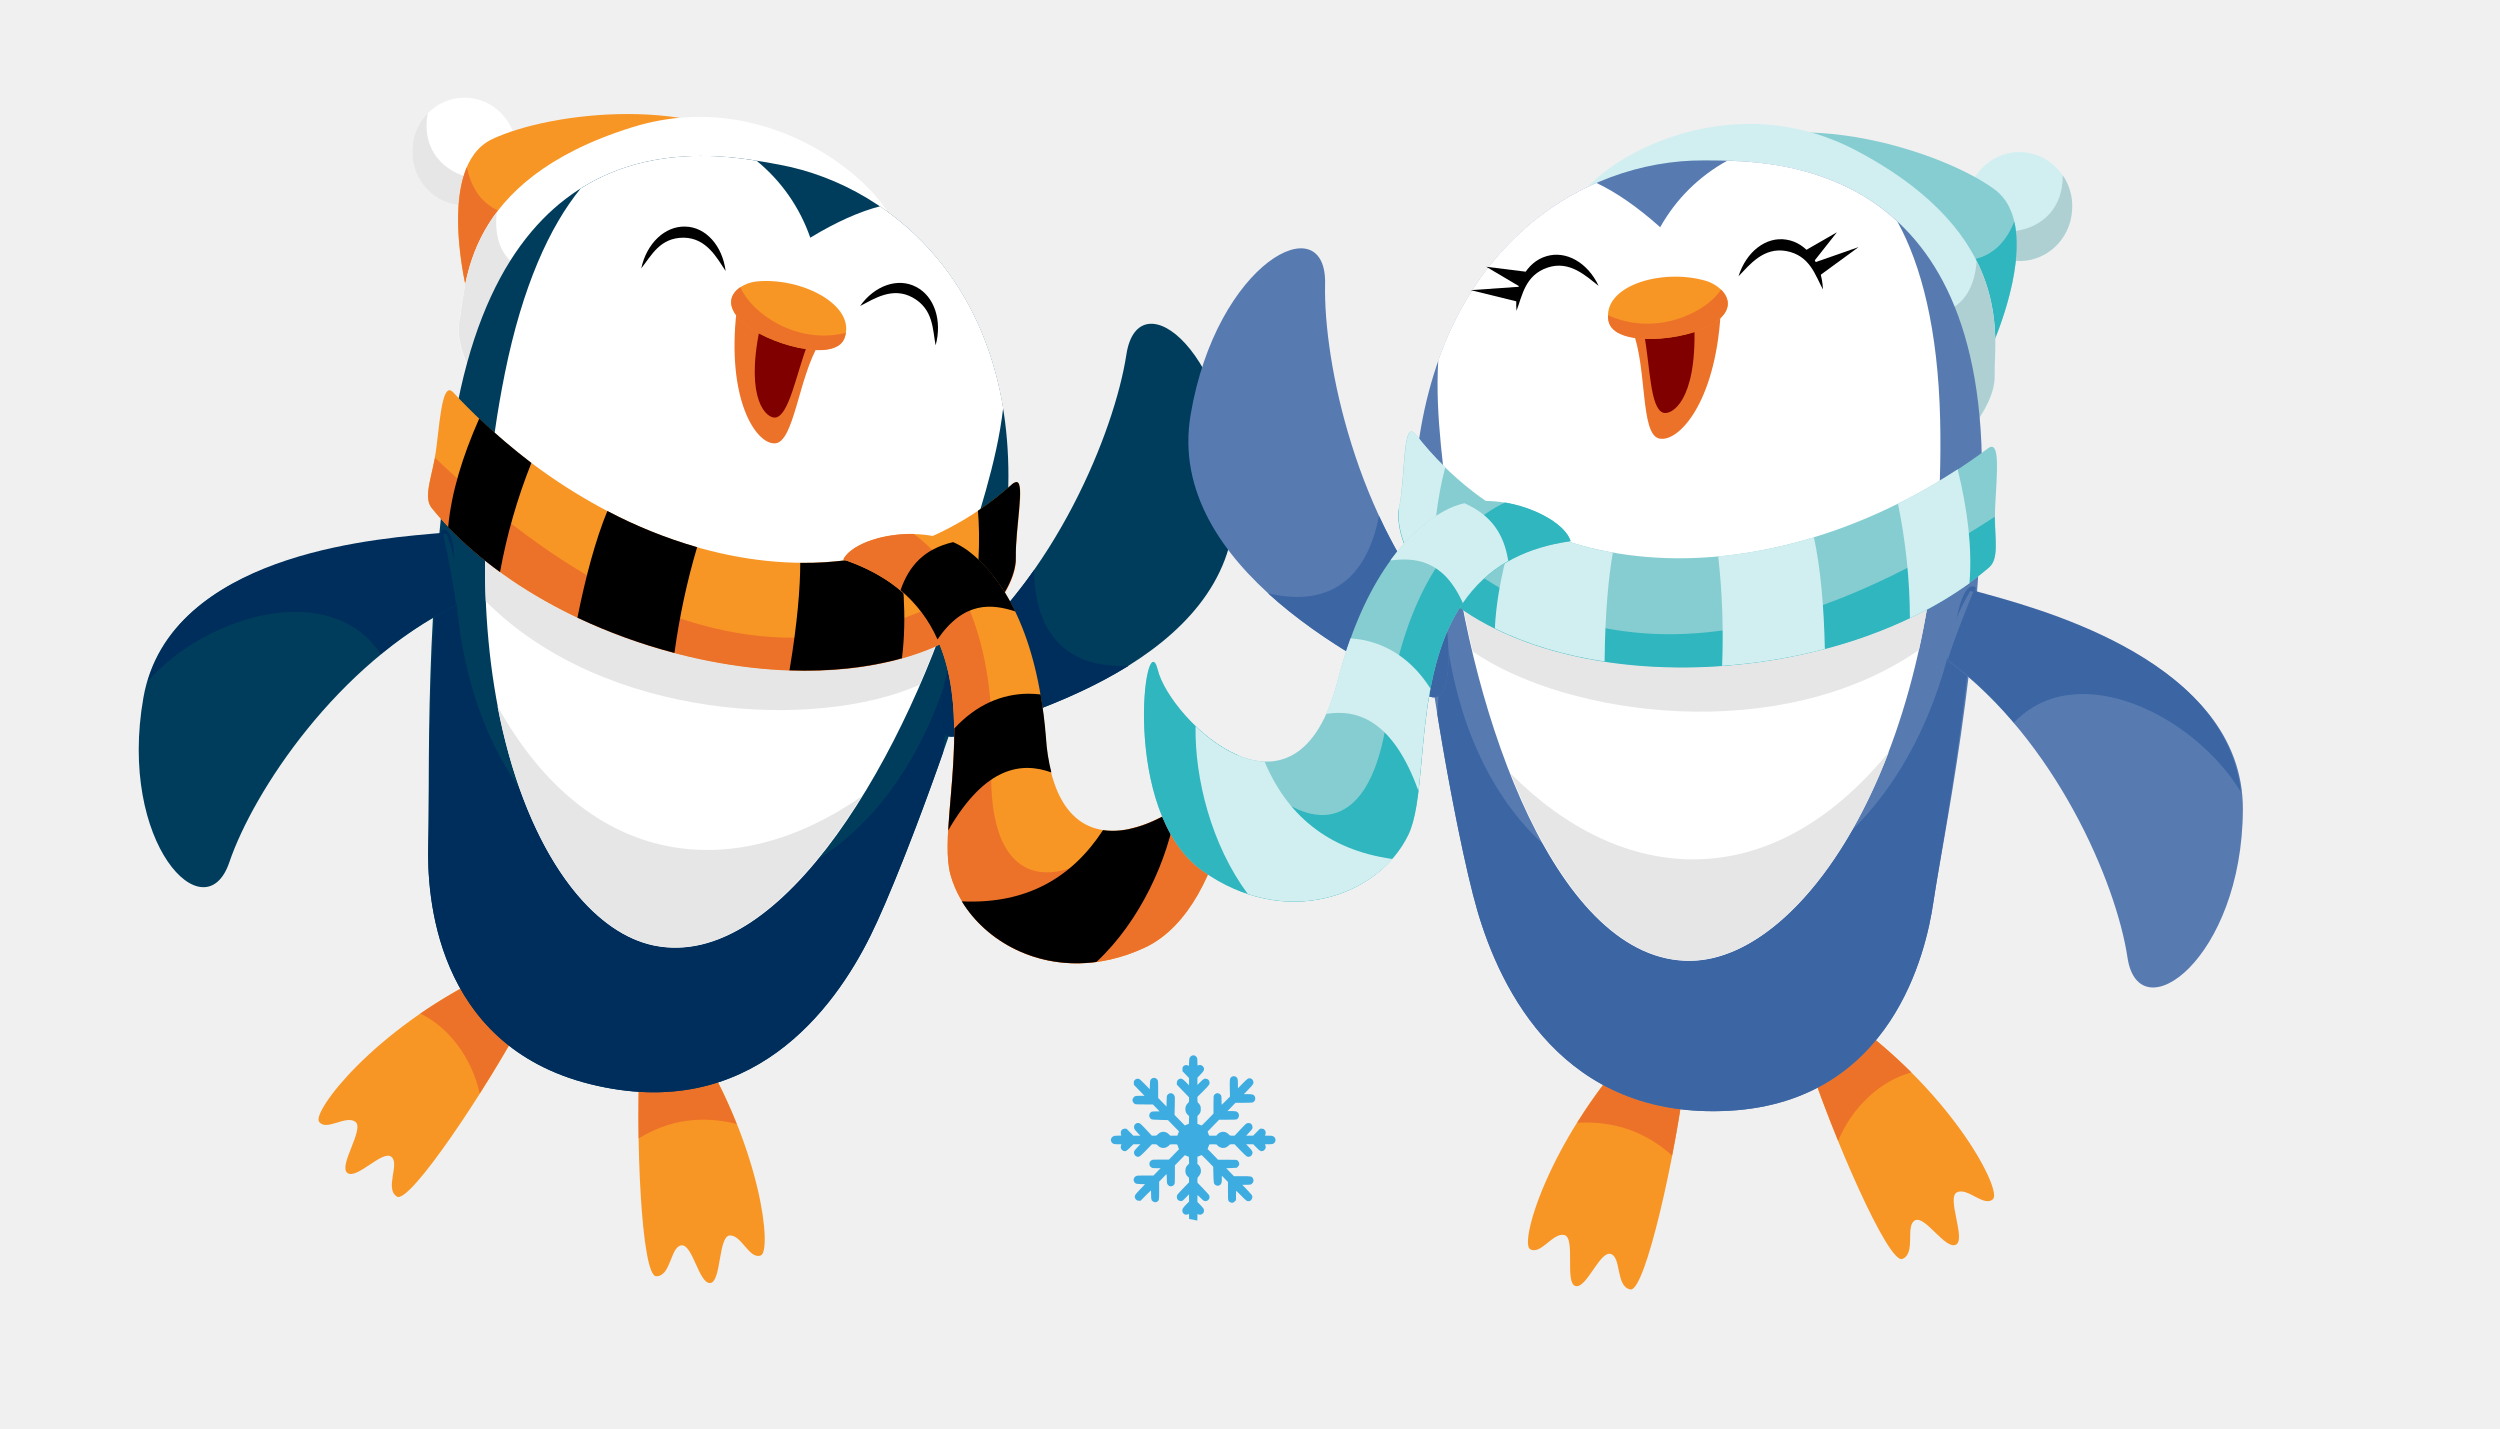
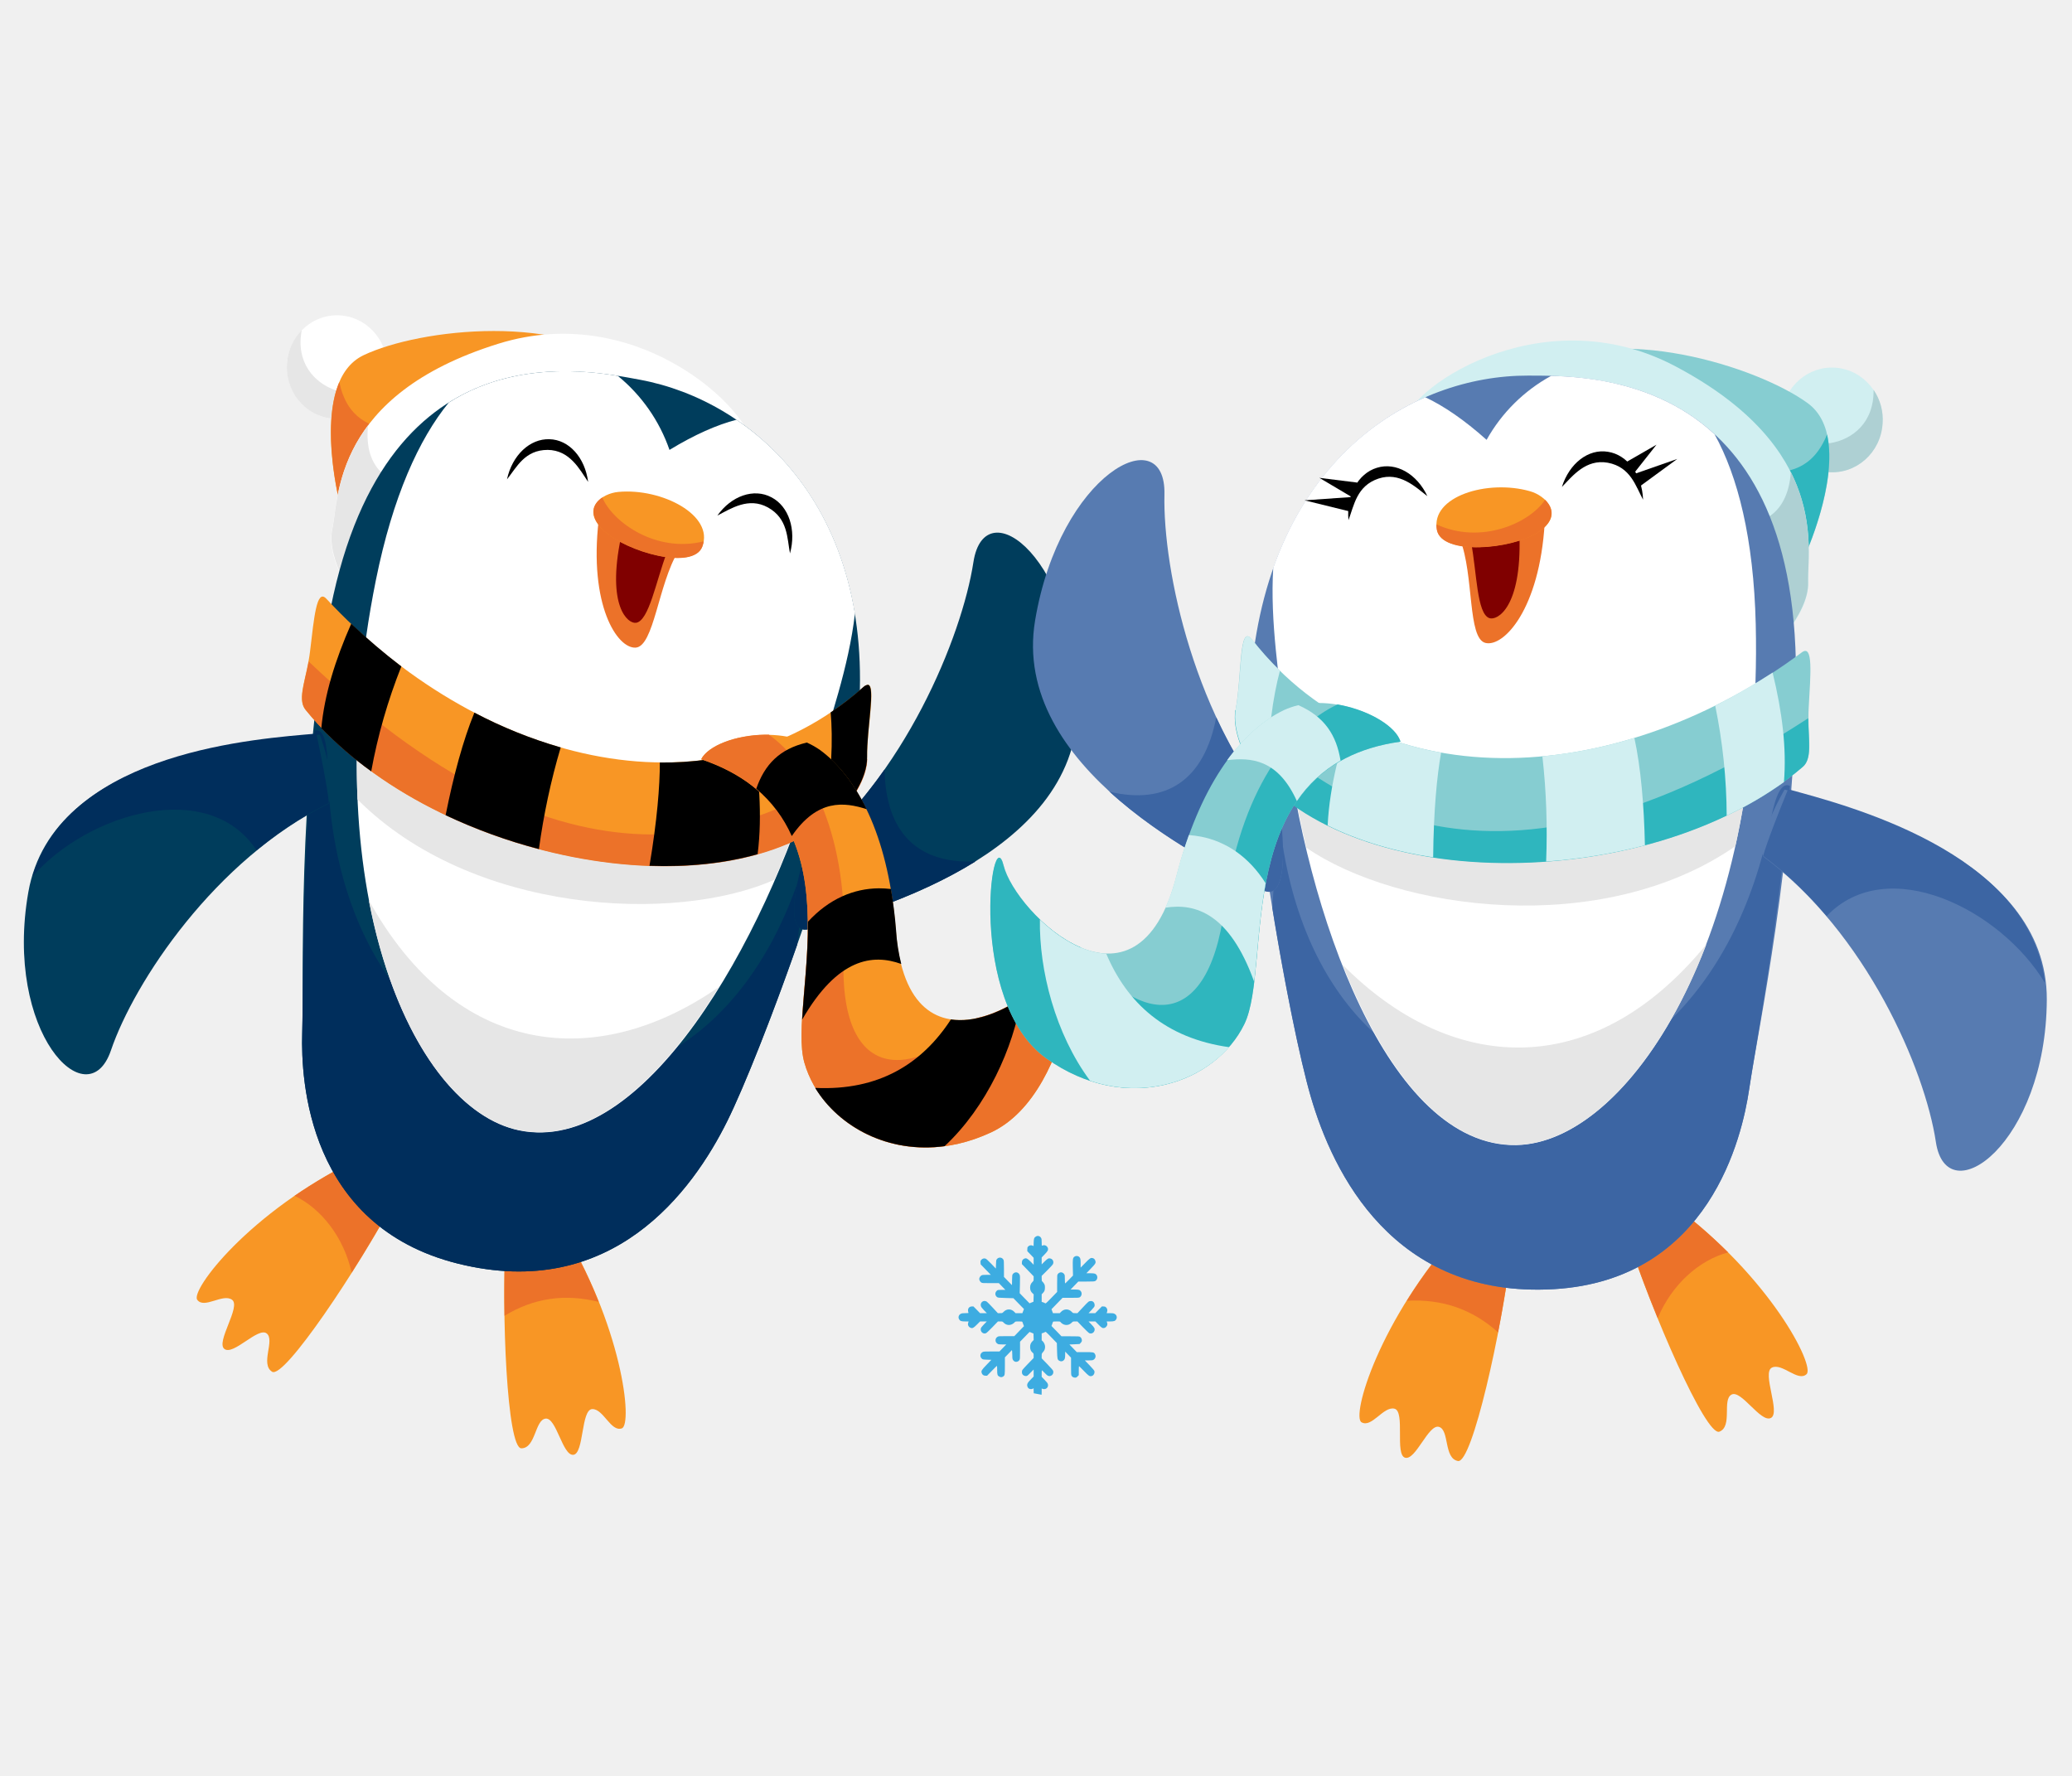
- <svg xmlns="http://www.w3.org/2000/svg" width="203" height="116" viewBox="0 0 203 116" fill="none">
+ <svg xmlns="http://www.w3.org/2000/svg" width="175" height="150" viewBox="9.25 -18.7 175 150" fill="none">
  <g clip-path="url(#clip0_129_1779)">
    <path d="M51.956 85.715C51.595 92.164 52.07 103.632 53.285 103.632C54.5 103.632 54.424 101.221 55.335 101.123C56.246 101.025 56.759 104.259 57.67 104.181C58.581 104.103 58.316 100.358 59.265 100.319C60.214 100.28 60.841 102.28 61.771 101.946C62.701 101.613 61.847 93.262 56.455 84.578C51.063 75.894 51.956 85.715 51.956 85.715Z" fill="#F89625" />
    <path d="M42.558 82.697C39.54 88.362 33.256 97.811 32.231 97.164C31.206 96.517 32.496 94.498 31.775 93.929C31.054 93.361 28.965 95.811 28.206 95.243C27.447 94.674 29.63 91.655 28.851 91.087C28.073 90.518 26.497 91.891 25.909 91.087C25.32 90.283 30.294 83.677 39.331 79.266C48.368 74.856 42.558 82.677 42.558 82.697Z" fill="#F89625" />
    <path d="M37.718 16.674C35.379 16.674 33.484 14.716 33.484 12.302C33.484 9.888 35.379 7.931 37.718 7.931C40.056 7.931 41.951 9.888 41.951 12.302C41.951 14.716 40.056 16.674 37.718 16.674Z" fill="white" />
    <path d="M34.737 9.186C33.693 14.557 40.85 16.105 41.932 12.773C41.685 15.184 39.597 16.929 37.262 16.654C34.927 16.4 33.237 14.243 33.503 11.832C33.598 10.832 34.035 9.891 34.737 9.186Z" fill="#E6E6E6" />
    <path d="M62.891 12.773C56.949 7.597 44.647 9.068 39.957 11.302C35.268 13.537 37.964 23.907 37.964 23.907L46.108 29.768L62.891 12.773Z" fill="#F89625" />
    <path d="M37.907 13.576C38.553 16.615 40.489 17.438 42.748 17.674L38.097 23.966L37.983 23.888C37.964 23.907 36.294 17.399 37.907 13.576Z" fill="#EC7229" />
    <path d="M72.802 19.497C73.542 16.752 63.575 6.5 51.311 10.342C37.433 14.674 37.889 23.299 37.3 26.024C36.712 28.749 39.673 32.709 39.673 32.709L72.802 19.497Z" fill="white" />
    <path d="M40.337 17.222C39.939 20.947 42.16 22.79 46.337 22.378L46.565 22.77L43.489 31.16L39.692 32.669C39.692 32.669 36.73 28.71 37.319 25.985C37.642 24.436 37.642 20.829 40.337 17.222Z" fill="#E6E6E6" />
    <path d="M43.356 77.913C46.109 77.913 42.559 82.677 42.559 82.677C41.59 84.48 40.299 86.676 38.951 88.793C38.287 85.813 36.389 83.383 34.129 82.304C35.8 81.167 37.528 80.148 39.331 79.266C41.325 78.305 42.596 77.913 43.356 77.913Z" fill="#EC7229" />
    <path d="M53 80.991C53.683 80.951 54.746 81.853 56.436 84.578C57.746 86.695 58.885 88.93 59.815 91.263C56.968 90.557 54.329 90.929 51.861 92.439C51.823 90.047 51.861 87.656 51.956 85.715C51.937 85.715 51.519 81.069 53 80.991Z" fill="#EC7229" />
    <path d="M47.912 88.028C60.955 91.282 67.751 81.893 70.675 75.992C73.599 70.092 81.079 49.842 81.743 41.981C83.224 24.181 72.801 15.145 63.328 13.38C58.449 12.479 41.382 8.813 36.958 33.826C34.357 48.528 34.927 63.584 34.775 68.582C34.661 72.503 35.23 84.853 47.912 88.028Z" fill="#003D5C" />
    <path d="M35.952 43C36.54 42.941 36.882 43.863 36.92 45.999C37.47 76.854 69.517 82.677 77.49 52.998L76.579 61.094C74.377 67.367 72.042 73.247 70.675 75.992C67.751 81.892 60.955 91.282 47.912 88.028C35.211 84.852 34.661 72.502 34.775 68.602C34.888 64.661 34.699 54.389 35.838 43.039C35.913 43 35.857 43 35.952 43Z" fill="#002E5C" />
    <path d="M56.873 12.655C58.391 12.655 59.929 12.793 61.429 13.047C63.422 14.674 64.941 16.831 65.795 19.301C67.922 18.007 69.801 17.184 71.453 16.752C76.199 19.967 80.167 25.338 81.458 33.121C80.945 37.61 79.332 42.138 78.154 46.137C73.826 60.8 63.631 78.953 53.094 76.777C43.906 74.875 35.837 55.919 41.001 30.278C42.425 23.241 44.627 18.399 47.152 15.302C50.399 13.243 53.873 12.675 56.873 12.655Z" fill="white" />
    <path d="M39.578 40.472C40.603 41.413 41.305 42.099 41.305 42.099L64.505 51.214L72.231 49.528L76.883 49.959C76.218 51.841 75.478 53.723 74.662 55.605C66.289 59.33 49.089 58.506 39.445 48.822C39.331 46.039 39.369 43.255 39.578 40.472Z" fill="#E6E6E6" />
    <path d="M82.18 39.334C68.909 51.096 49.355 45.372 36.806 31.866C35.99 31.003 35.781 33.434 35.439 36.296C35.173 38.55 34.281 40.334 35.059 41.255C45.216 53.782 70.029 59.016 80.357 49.685C81.04 49.077 82.502 47.078 82.483 45.255C82.464 42.51 83.49 38.178 82.18 39.334Z" fill="#F89625" />
    <path d="M66.536 27.867C64.847 30.611 64.486 35.924 62.929 36.002C61.372 36.081 58.98 32.415 59.816 25.221C59.986 23.868 66.536 27.867 66.536 27.867Z" fill="#EC7229" />
    <path d="M77.186 53.605C85.616 46.98 90.495 35.081 91.463 28.788C92.431 22.495 100.367 28.631 100.253 41.138C100.139 53.645 82.464 58.349 77.642 59.761C74.965 60.545 77.186 53.605 77.186 53.605Z" fill="#003D5C" />
    <path d="M35.325 37.178C58.544 59.232 73.561 51.332 82.502 45.392C82.465 47.176 81.041 49.117 80.376 49.705C70.048 59.055 45.216 53.802 35.078 41.275C34.395 40.452 34.983 39.001 35.325 37.178Z" fill="#EC7229" />
    <path d="M72.972 44.568C73.276 46.529 73.674 50.038 73.238 53.449C70.447 54.233 67.334 54.546 64.106 54.429C64.752 50.587 64.98 47.685 64.98 45.705C67.694 45.745 70.39 45.352 72.972 44.568Z" fill="black" />
    <path d="M82.559 39.139C83.224 39.237 82.445 42.844 82.484 45.255C82.502 47.078 81.022 49.078 80.357 49.685C79.864 50.136 79.332 50.548 78.762 50.94C79.541 46.862 79.598 43.648 79.408 41.471C80.376 40.825 81.287 40.119 82.161 39.335C82.275 39.217 82.427 39.158 82.559 39.139Z" fill="black" />
    <path d="M83.964 46.294C84.04 51.626 86.774 54.291 91.653 54.056C86.394 57.33 80.205 59.016 77.642 59.761C74.965 60.545 77.186 53.605 77.186 53.605C79.787 51.567 82.046 49.018 83.964 46.294Z" fill="#002E5C" />
    <path d="M68.472 45.431C69.46 43.51 75.345 42.314 78.515 44.666C81.99 47.254 84.344 52.468 84.913 59.898C85.939 73.365 97.614 65.485 99.266 61.76C100.917 58.035 100.329 73.522 92.944 76.952C85.559 80.383 78.686 76.364 77.186 71.052C75.687 65.739 82.274 50.077 68.472 45.431Z" fill="#F89625" />
    <path d="M65.567 27.985C64.656 30.376 64.067 33.748 62.966 33.905C62.283 34.003 60.479 32.532 61.694 26.691C62.909 20.849 65.567 27.985 65.567 27.985Z" fill="#800000" />
    <path d="M68.568 27.455C67.789 29.494 62.17 27.926 60.214 26.083C58.259 24.24 60.1 22.966 61.486 22.849C65.169 22.515 69.574 24.828 68.568 27.455Z" fill="#F89625" />
    <path d="M74.396 23.3C75.877 24.064 76.522 26.044 75.972 28.044C75.725 26.75 75.801 25.103 74.111 24.162C72.478 23.26 70.978 24.26 69.84 24.848C71.016 23.182 72.915 22.515 74.396 23.3Z" fill="black" />
    <path d="M55.658 18.399C54.006 18.34 52.507 19.751 52.07 21.79C52.886 20.771 53.57 19.3 55.506 19.3C57.367 19.32 58.202 20.927 58.923 22.006C58.658 19.947 57.31 18.438 55.658 18.399Z" fill="black" />
    <path d="M38.913 33.983C40.261 35.258 41.685 36.473 43.147 37.59C42.008 40.453 41.154 43.413 40.603 46.451C39.103 45.373 37.679 44.138 36.388 42.805C36.654 39.982 37.547 37.081 38.913 33.983Z" fill="black" />
    <path d="M49.317 41.491C51.652 42.726 54.101 43.706 56.607 44.431C55.772 47.235 55.164 50.116 54.766 53.017C52.07 52.312 49.431 51.351 46.887 50.156C47.551 46.823 48.368 43.804 49.317 41.491Z" fill="black" />
    <path d="M60.119 23.319C61.03 25.455 64.713 28.023 68.681 27.024C68.662 27.18 68.624 27.318 68.567 27.475C67.789 29.513 62.169 27.945 60.214 26.102C58.923 24.828 59.302 23.868 60.119 23.319Z" fill="#EC7229" />
    <path d="M40.394 57.33C47.76 70.621 59.645 71.856 69.972 64.662C65.169 72.424 59.189 78.031 53.076 76.757C47.608 75.62 42.52 68.425 40.394 57.33Z" fill="#E6E6E6" />
    <path d="M73.826 43.353C73.94 43.353 74.073 43.353 74.186 43.353C77.737 45.882 80.964 51.919 80.508 61.839C80.015 73.012 86.432 72.463 91.766 67.288C95.051 66.582 98.449 63.642 99.284 61.76C100.936 58.055 100.329 73.522 92.944 76.953C85.558 80.383 78.686 76.364 77.186 71.052C75.686 65.74 82.274 50.077 68.472 45.431C69.061 44.274 71.377 43.392 73.826 43.353Z" fill="#EC7229" />
    <path d="M77.395 44.02C77.793 44.197 78.173 44.412 78.534 44.667C80.072 45.804 81.4 47.49 82.445 49.646C80.546 49.039 78.287 48.764 76.123 51.92C75.439 50.372 74.414 48.999 73.123 47.921C73.826 45.902 75.059 44.569 77.395 44.02Z" fill="black" />
    <path d="M83.471 56.331C83.812 56.331 84.154 56.35 84.496 56.389C84.686 57.507 84.838 58.663 84.933 59.898C84.989 60.859 85.141 61.8 85.369 62.721C82.977 61.859 80.015 62.192 76.997 67.426C77.13 65.054 77.509 62.113 77.49 59.153C79.275 57.213 81.363 56.35 83.471 56.331Z" fill="black" />
    <path d="M95.507 65.642C94.842 69.778 92.602 74.777 89.033 78.11C84.249 78.757 80.091 76.463 78.097 73.189C83.451 73.444 87.115 71.17 89.564 67.406C91.501 67.701 93.684 66.838 95.507 65.642Z" fill="black" />
  </g>
  <path d="M37.014 49.174C27.433 53.879 20.588 64.234 18.62 70.02C16.652 75.805 9.561 68.489 11.644 56.651C13.727 44.812 31.139 43.765 36.263 43.349C37.797 47.667 37.014 49.174 37.014 49.174Z" fill="#003D5C" />
  <path d="M11.994 55.323C16.74 49.929 26.882 46.977 30.918 53.121C32.804 51.559 34.837 50.217 37.023 49.138C37.023 49.138 37.019 48.243 35.974 43.263C31.076 43.695 15.159 44.71 11.994 55.323Z" fill="#002E5C" />
  <g clip-path="url(#clip1_129_1779)">
    <path d="M136.868 87.128C136.09 93.612 133.595 104.932 132.387 104.704C131.178 104.476 131.679 102.091 130.789 101.822C129.9 101.553 128.82 104.675 127.927 104.426C127.034 104.176 127.959 100.501 127.021 100.284C126.084 100.066 125.108 101.938 124.241 101.431C123.374 100.925 125.697 92.778 132.592 85.151C139.487 77.525 136.868 87.128 136.868 87.128Z" fill="#F89625" />
    <path d="M146.748 85.891C148.752 92.094 153.338 102.676 154.472 102.225C155.606 101.774 154.678 99.523 155.496 99.093C156.314 98.663 157.959 101.493 158.815 101.07C159.671 100.647 158.031 97.234 158.906 96.814C159.78 96.395 161.106 98.056 161.833 97.368C162.561 96.678 158.777 89.171 150.564 83.084C142.351 76.997 146.752 85.871 146.748 85.891Z" fill="#F89625" />
    <path d="M163.205 21.116C165.531 21.556 167.762 19.965 168.187 17.563C168.613 15.161 167.072 12.858 164.746 12.418C162.42 11.979 160.189 13.569 159.763 15.971C159.338 18.373 160.878 20.677 163.205 21.116Z" fill="#D1EFF1" />
    <path d="M167.491 14.226C167.583 19.766 160.19 19.961 159.701 16.442C159.521 18.887 161.291 21.016 163.663 21.181C166.031 21.367 168.092 19.539 168.253 17.09C168.334 16.078 168.066 15.06 167.491 14.226Z" fill="#AED0D3" />
    <path d="M138.848 12.503C145.672 8.471 157.652 12.246 161.924 15.351C166.195 18.456 161.684 28.266 161.684 28.266L152.548 32.566L138.848 12.503Z" fill="#86CDD1" />
    <path d="M163.562 17.998C162.385 20.9 160.313 21.355 158.024 21.164L161.542 28.299L161.669 28.242C161.684 28.265 164.494 22.104 163.562 17.998Z" fill="#2FB6BE" />
    <path d="M127.802 17.329C127.549 14.46 139.272 6.134 150.796 12.261C163.839 19.18 161.865 27.676 161.971 30.497C162.076 33.319 158.431 36.702 158.431 36.702L127.802 17.329Z" fill="#D1EFF1" />
    <path d="M160.503 21.169C160.243 24.949 157.708 26.365 153.625 25.17L153.33 25.517L154.91 34.443L158.421 36.658C158.421 36.658 162.066 33.275 161.961 30.454C161.913 28.852 162.549 25.264 160.503 21.169Z" fill="#AED0D3" />
    <path d="M146.797 80.982C144.059 80.465 146.751 85.871 146.751 85.871C147.396 87.848 148.293 90.275 149.261 92.634C150.448 89.795 152.765 87.733 155.203 87.085C153.741 85.64 152.202 84.301 150.563 83.085C148.749 81.754 147.553 81.125 146.797 80.982Z" fill="#EC7229" />
    <path d="M136.662 82.231C135.989 82.064 134.772 82.761 132.61 85.154C130.934 87.014 129.407 89.023 128.07 91.169C131.027 91.002 133.587 91.869 135.776 93.835C136.236 91.463 136.62 89.076 136.867 87.127C136.886 87.131 138.121 82.587 136.662 82.231Z" fill="#EC7229" />
    <path d="M140.483 90.189C126.933 90.974 121.827 80.355 119.959 73.935C118.09 67.515 114.219 45.963 114.944 38.017C116.609 20.03 128.571 12.999 138.307 13.025C143.321 13.045 160.947 12.606 160.938 38.323C160.933 53.439 157.712 68.31 156.982 73.312C156.404 77.234 153.66 89.413 140.483 90.189Z" fill="#577BB1" />
    <path d="M160.32 47.64C159.745 47.471 159.243 48.323 158.828 50.442C152.84 81.035 119.932 80.804 117.231 49.778L116.711 58.004C117.796 64.658 119.082 70.948 119.958 73.936C121.826 80.355 126.933 90.975 140.482 90.189C153.678 89.417 156.403 77.234 156.978 73.332C157.559 69.39 159.559 59.206 160.427 47.7C160.358 47.647 160.415 47.658 160.32 47.64Z" fill="#3C65A3" />
    <path d="M144.856 13.517C143.345 13.231 141.791 13.079 140.254 13.05C137.984 14.294 136.092 16.154 134.807 18.451C132.92 16.764 131.195 15.592 129.628 14.852C124.339 17.158 119.444 21.756 116.788 29.256C116.506 33.819 117.313 38.627 117.779 42.827C119.501 58.229 126.443 78.205 137.309 78.02C146.786 77.856 158.155 60.514 157.539 34.033C157.363 26.764 156.026 21.533 154.06 17.977C151.193 15.319 147.837 14.1 144.856 13.517Z" fill="white" />
    <path d="M157.158 44.442C155.972 45.186 155.153 45.736 155.153 45.736L130.465 50.444L123.075 47.314L118.371 46.869C118.7 48.866 119.105 50.878 119.586 52.903C127.258 58.183 144.516 60.597 155.818 52.776C156.422 50.028 156.875 47.251 157.158 44.442Z" fill="#E6E6E6" />
    <path d="M114.974 35.303C126.103 49.499 146.567 47.48 161.433 36.401C162.397 35.697 162.176 38.154 162.012 41.066C161.879 43.359 162.452 45.301 161.515 46.072C149.201 56.624 123.592 57.167 114.963 45.943C114.39 45.21 113.288 42.946 113.628 41.135C114.131 38.408 113.875 33.906 114.974 35.303Z" fill="#86CDD1" />
    <path d="M132.561 26.834C133.758 29.883 133.18 35.236 134.715 35.606C136.25 35.977 139.277 32.779 139.714 25.465C139.782 24.087 132.561 26.834 132.561 26.834Z" fill="#EC7229" />
    <path d="M117.426 50.439C110.208 42.263 107.452 29.508 107.598 23.065C107.744 16.623 98.767 21.235 96.675 33.699C94.584 46.164 111.338 54.167 115.887 56.477C118.412 57.761 117.426 50.439 117.426 50.439Z" fill="#577BB1" />
    <path d="M161.97 41.966C134.982 59.542 121.435 48.859 113.586 41.269C113.309 43.051 114.384 45.249 114.941 45.959C123.567 57.204 149.199 56.645 161.493 46.088C162.318 45.398 161.989 43.844 161.97 41.966Z" fill="#2FB6BE" />
    <path d="M123.212 42.24C122.565 44.133 121.549 47.549 121.382 51.025C124.021 52.33 127.063 53.227 130.294 53.717C130.33 49.773 130.615 46.844 130.964 44.874C128.256 44.403 125.643 43.506 123.212 42.24Z" fill="#D1EFF1" />
    <path d="M114.631 35.035C113.952 35.008 114.091 38.743 113.628 41.135C113.288 42.945 114.408 45.212 114.962 45.942C115.374 46.483 115.83 46.993 116.328 47.49C116.272 43.287 116.782 40.078 117.355 37.949C116.505 37.123 115.723 36.25 114.993 35.306C114.9 35.167 114.759 35.08 114.631 35.035Z" fill="#D1EFF1" />
    <path d="M111.972 41.891C110.956 47.181 107.766 49.32 102.954 48.169C107.608 52.414 113.468 55.255 115.887 56.478C118.412 57.761 117.425 50.44 117.425 50.44C115.197 47.922 113.399 44.962 111.972 41.891Z" fill="#3C65A3" />
    <path d="M127.535 43.944C126.892 41.847 121.248 39.551 117.679 41.295C113.766 43.217 110.505 47.962 108.628 55.246C105.234 68.452 95.007 58.417 94.021 54.401C93.034 50.385 90.889 65.903 97.632 70.704C104.374 75.505 111.92 72.799 114.349 67.796C116.777 62.792 112.985 45.971 127.535 43.944Z" fill="#86CDD1" />
    <path d="M133.502 27.132C133.987 29.683 133.978 33.148 135.046 33.511C135.709 33.737 137.762 32.614 137.584 26.573C137.405 20.533 133.502 27.132 133.502 27.132Z" fill="#800000" />
    <path d="M130.612 26.042C131.027 28.217 136.894 27.713 139.165 26.247C141.435 24.782 139.827 23.168 138.469 22.79C134.864 21.767 130.074 23.24 130.612 26.042Z" fill="#F89625" />
    <path d="M125.545 20.811C123.937 21.293 122.946 23.142 123.141 25.235C123.615 23.994 123.83 22.341 125.677 21.723C127.46 21.133 128.776 22.409 129.805 23.208C128.928 21.329 127.157 20.309 125.545 20.811Z" fill="black" />
    <path d="M145.052 19.459C146.705 19.711 147.948 21.397 148.023 23.507C147.391 22.34 146.97 20.748 145.044 20.384C143.189 20.054 142.075 21.496 141.167 22.433C141.794 20.436 143.401 19.187 145.052 19.459Z" fill="black" />
    <path d="M158.964 38.111C157.398 39.125 155.767 40.067 154.116 40.904C154.745 43.965 155.073 47.071 155.085 50.197C156.767 49.407 158.401 48.446 159.921 47.362C160.154 44.504 159.778 41.45 158.964 38.111Z" fill="#D1EFF1" />
    <path d="M147.289 43.625C144.749 44.414 142.139 44.929 139.518 45.18C139.855 48.126 139.951 51.107 139.836 54.068C142.643 53.873 145.438 53.413 148.179 52.702C148.106 49.261 147.826 46.104 147.289 43.625Z" fill="#D1EFF1" />
    <path d="M139.745 23.516C138.461 25.47 134.344 27.333 130.573 25.592C130.564 25.752 130.578 25.895 130.607 26.062C131.022 28.237 136.889 27.733 139.159 26.267C140.668 25.242 140.46 24.215 139.745 23.516Z" fill="#EC7229" />
    <path d="M153.373 61.06C143.701 72.899 131.66 71.893 122.653 62.794C126.063 71.42 131.024 78.122 137.331 78.004C142.971 77.9 149.301 71.699 153.373 61.06Z" fill="#E6E6E6" />
    <path d="M122.577 40.87C122.464 40.849 122.331 40.824 122.218 40.802C118.24 42.651 113.965 48.051 112.669 58.005C111.19 69.214 104.903 67.462 100.508 61.31C97.365 59.991 94.502 56.426 94.003 54.397C93.013 50.401 90.891 65.903 97.633 70.704C104.376 75.505 111.921 72.799 114.35 67.796C116.779 62.792 112.986 45.971 127.537 43.944C127.155 42.682 125.007 41.369 122.577 40.87Z" fill="#2FB6BE" />
    <path d="M118.909 40.862C118.482 40.963 118.066 41.106 117.662 41.292C115.932 42.134 114.312 43.561 112.893 45.51C114.889 45.263 117.185 45.414 118.782 48.961C119.735 47.549 120.997 46.376 122.471 45.546C122.128 43.405 121.136 41.847 118.909 40.862Z" fill="#D1EFF1" />
    <path d="M110.693 51.969C110.353 51.904 110.009 51.86 109.662 51.834C109.277 52.91 108.922 54.033 108.609 55.243C108.383 56.188 108.066 57.096 107.677 57.97C110.209 57.561 113.097 58.45 115.177 64.224C115.463 61.839 115.604 58.843 116.145 55.901C114.711 53.635 112.786 52.384 110.693 51.969Z" fill="#D1EFF1" />
    <path d="M97.079 58.97C97.01 63.21 98.358 68.605 101.321 72.591C105.967 74.134 110.508 72.634 113.068 69.751C107.697 68.999 104.452 66.047 102.679 61.843C100.701 61.771 98.681 60.503 97.079 58.97Z" fill="#D1EFF1" />
    <path d="M150.914 20.064L147.563 22.517L147.08 21.404L150.914 20.064Z" fill="black" />
    <path d="M149.157 18.861L147.026 21.561L146.268 20.522L149.157 18.861Z" fill="black" />
    <path d="M119.431 23.56L123.325 24.518L123.426 23.28L119.431 23.56Z" fill="black" />
    <path d="M120.684 21.662L123.518 23.341L123.899 22.063L120.684 21.662Z" fill="black" />
    <path d="M96.742 85.743C96.593 85.835 96.564 85.911 96.554 86.245L96.546 86.547L96.444 86.504C96.319 86.453 96.175 86.488 96.078 86.596C96.026 86.652 96.016 86.693 96.016 86.825L96.016 86.984L96.285 87.259L96.551 87.537L96.551 87.833L96.551 88.127L96.298 87.868C96.013 87.585 95.927 87.542 95.76 87.612C95.624 87.671 95.559 87.777 95.559 87.936L95.559 88.073L96.055 88.588L96.551 89.103L96.551 89.292C96.551 89.473 96.548 89.484 96.46 89.57C96.313 89.713 96.253 89.853 96.253 90.058C96.253 90.263 96.313 90.408 96.46 90.538L96.554 90.624L96.546 90.937L96.538 91.247L96.371 91.317L96.206 91.385L95.788 90.959L95.373 90.53L95.392 89.802C95.407 89.138 95.405 89.063 95.363 88.971C95.248 88.723 94.953 88.696 94.788 88.92C94.742 88.985 94.736 89.044 94.728 89.421L94.721 89.85L94.381 89.502L94.044 89.154L94.044 88.472C94.044 87.922 94.037 87.774 94.005 87.712C93.888 87.477 93.572 87.458 93.428 87.677C93.389 87.739 93.379 87.814 93.371 88.1L93.36 88.448L92.963 88.038C92.684 87.75 92.543 87.623 92.478 87.604C92.352 87.566 92.209 87.612 92.125 87.717C92.063 87.793 92.055 87.822 92.065 87.949L92.078 88.095L92.506 88.537L92.935 88.979L92.582 88.979C92.29 88.979 92.214 88.987 92.141 89.028C92.044 89.082 91.956 89.225 91.956 89.324C91.956 89.43 92.034 89.567 92.125 89.626C92.204 89.678 92.253 89.68 92.911 89.68L93.614 89.68L93.888 89.963L94.162 90.247L93.846 90.247C93.564 90.247 93.522 90.252 93.46 90.303C93.269 90.46 93.269 90.719 93.465 90.861C93.53 90.91 93.598 90.918 94.188 90.934L94.841 90.953L95.287 91.412L95.734 91.867L95.666 92.043L95.6 92.215L95.311 92.215L95.021 92.215L94.93 92.118C94.671 91.838 94.282 91.829 94.021 92.097C93.906 92.215 93.906 92.215 93.715 92.215L93.527 92.215L93.099 91.754C92.864 91.501 92.637 91.271 92.593 91.242C92.316 91.066 91.997 91.323 92.102 91.635C92.123 91.703 92.217 91.824 92.365 91.978L92.595 92.215L92.308 92.215L92.023 92.215L91.747 91.932L91.467 91.649L91.334 91.649C91.175 91.649 91.057 91.735 91.018 91.878C90.995 91.964 91.013 92.118 91.052 92.185C91.065 92.207 90.989 92.215 90.791 92.215C90.561 92.215 90.491 92.226 90.399 92.269C90.216 92.361 90.156 92.568 90.258 92.741C90.342 92.881 90.446 92.916 90.775 92.916L91.062 92.916L91.023 93.027C90.963 93.21 91.049 93.383 91.235 93.456C91.386 93.515 91.478 93.466 91.762 93.18L92.026 92.916L92.311 92.916L92.595 92.916L92.352 93.167C92.177 93.348 92.102 93.445 92.089 93.512C92.029 93.784 92.29 94.014 92.532 93.906C92.582 93.884 92.828 93.652 93.078 93.391L93.535 92.916L93.728 92.916C93.916 92.916 93.924 92.919 94.013 93.013C94.209 93.221 94.493 93.272 94.744 93.143C94.817 93.105 94.909 93.038 94.942 92.994C95.008 92.916 95.008 92.916 95.298 92.916C95.548 92.916 95.588 92.922 95.603 92.962C95.611 92.989 95.645 93.078 95.676 93.164L95.734 93.315L95.326 93.736L94.919 94.157L94.253 94.157C93.64 94.157 93.582 94.162 93.504 94.211C93.389 94.281 93.332 94.38 93.332 94.507C93.332 94.634 93.389 94.734 93.504 94.804C93.574 94.85 93.637 94.858 93.914 94.858L94.24 94.858L93.953 95.154L93.666 95.451L93 95.451C92.418 95.451 92.324 95.456 92.245 95.499C92.002 95.626 91.987 95.931 92.211 96.09C92.269 96.128 92.347 96.139 92.632 96.147L92.979 96.157L92.574 96.581C92.141 97.031 92.107 97.091 92.164 97.271C92.211 97.419 92.326 97.5 92.486 97.5L92.619 97.5L93.026 97.082C93.251 96.853 93.441 96.664 93.452 96.664C93.462 96.664 93.47 96.823 93.47 97.018C93.47 97.428 93.493 97.495 93.668 97.584C93.786 97.641 93.875 97.635 93.987 97.56C94.115 97.473 94.123 97.419 94.123 96.659L94.123 95.95L94.42 95.642L94.715 95.338L94.734 95.424C94.742 95.472 94.749 95.64 94.749 95.799C94.749 96.101 94.768 96.157 94.893 96.265C95.026 96.379 95.256 96.333 95.353 96.168C95.397 96.093 95.402 96.023 95.402 95.357L95.402 94.629L95.804 94.213L96.206 93.801L96.371 93.868L96.538 93.938L96.546 94.211L96.554 94.486L96.452 94.585C96.308 94.731 96.253 94.866 96.253 95.073C96.253 95.281 96.319 95.435 96.46 95.551C96.548 95.624 96.551 95.632 96.551 95.815L96.551 96.004L96.091 96.476C95.841 96.734 95.616 96.98 95.595 97.02C95.551 97.109 95.548 97.276 95.595 97.36C95.647 97.46 95.768 97.527 95.896 97.527C96.005 97.527 96.021 97.516 96.279 97.252L96.551 96.977L96.551 97.274L96.551 97.57L96.353 97.77C96.07 98.056 96.003 98.158 96.003 98.293C96.003 98.417 96.07 98.544 96.165 98.595C96.245 98.644 96.423 98.641 96.491 98.593L96.546 98.552L96.554 98.897C96.564 99.28 96.588 99.347 96.742 99.442C96.896 99.539 97.081 99.49 97.178 99.326C97.222 99.253 97.23 99.188 97.23 98.911L97.23 98.579L97.298 98.606C97.569 98.714 97.828 98.49 97.755 98.21C97.734 98.134 97.661 98.04 97.478 97.851L97.23 97.595L97.23 97.32C97.23 97.166 97.238 97.042 97.251 97.042C97.261 97.042 97.358 97.134 97.465 97.247C97.572 97.357 97.692 97.468 97.731 97.49C97.992 97.632 98.29 97.379 98.198 97.091C98.18 97.031 98.01 96.837 97.7 96.516L97.23 96.031L97.23 95.834C97.23 95.634 97.23 95.634 97.347 95.499C97.473 95.354 97.517 95.238 97.517 95.046C97.517 94.893 97.42 94.677 97.311 94.583L97.23 94.51L97.23 94.216L97.23 93.922L97.34 93.89C97.4 93.871 97.475 93.836 97.512 93.811C97.572 93.771 97.577 93.774 98.042 94.254L98.512 94.739L98.528 95.381C98.546 96.093 98.559 96.147 98.721 96.238C98.836 96.3 98.94 96.3 99.044 96.233C99.178 96.149 99.214 96.036 99.214 95.731L99.214 95.465L99.462 95.721L99.71 95.977L99.71 96.7C99.71 97.322 99.716 97.436 99.752 97.5C99.812 97.603 99.919 97.662 100.05 97.662C100.144 97.662 100.175 97.646 100.261 97.557L100.363 97.452L100.363 97.072C100.363 96.864 100.371 96.691 100.384 96.691C100.394 96.691 100.58 96.875 100.794 97.096C101.199 97.514 101.264 97.56 101.428 97.533C101.603 97.508 101.729 97.295 101.682 97.104C101.671 97.058 101.512 96.869 101.269 96.616L100.875 96.206L101.199 96.206C101.475 96.206 101.538 96.198 101.609 96.152C101.778 96.047 101.83 95.842 101.731 95.672C101.642 95.516 101.588 95.505 100.854 95.505L100.193 95.505L99.883 95.184L99.572 94.863L100 94.844L100.428 94.823L100.528 94.723C100.603 94.642 100.624 94.602 100.624 94.523C100.624 94.397 100.569 94.286 100.475 94.221C100.407 94.173 100.345 94.17 99.653 94.17L98.901 94.17L98.481 93.733L98.058 93.299L98.112 93.153C98.141 93.075 98.172 92.989 98.18 92.962C98.193 92.922 98.233 92.916 98.491 92.916C98.786 92.916 98.786 92.916 98.843 92.994C98.872 93.038 98.958 93.102 99.034 93.143C99.287 93.272 99.569 93.224 99.77 93.013C99.862 92.919 99.872 92.916 100.055 92.916L100.246 92.916L100.703 93.391C100.953 93.652 101.199 93.884 101.248 93.906C101.428 93.987 101.64 93.882 101.692 93.682C101.734 93.526 101.687 93.437 101.428 93.167L101.186 92.916L101.475 92.916L101.765 92.916L102.024 93.18C102.293 93.458 102.374 93.504 102.525 93.466C102.619 93.442 102.731 93.332 102.765 93.226C102.786 93.159 102.784 93.113 102.757 93.027L102.718 92.916L103.005 92.916C103.334 92.916 103.439 92.881 103.522 92.741C103.624 92.568 103.564 92.361 103.381 92.269C103.293 92.226 103.22 92.215 102.995 92.215L102.718 92.215L102.755 92.105C102.804 91.962 102.768 91.813 102.658 91.719C102.596 91.662 102.551 91.649 102.447 91.649L102.314 91.649L102.034 91.932L101.757 92.215L101.473 92.215L101.191 92.215L101.441 91.948C101.619 91.759 101.692 91.66 101.7 91.606C101.726 91.368 101.595 91.19 101.392 91.19C101.316 91.19 101.238 91.209 101.188 91.244C101.144 91.271 100.917 91.503 100.682 91.757L100.253 92.215L100.065 92.215C99.875 92.215 99.875 92.215 99.76 92.097C99.499 91.829 99.11 91.838 98.851 92.118L98.76 92.215L98.473 92.215L98.183 92.215L98.12 92.051L98.06 91.883L98.525 91.403L98.992 90.921L99.679 90.921C100.269 90.921 100.379 90.915 100.441 90.878C100.603 90.778 100.656 90.54 100.548 90.384C100.449 90.241 100.376 90.22 100.005 90.22L99.671 90.22L99.998 89.883L100.324 89.546L100.998 89.546C101.543 89.546 101.684 89.537 101.747 89.505C101.998 89.37 101.987 88.993 101.731 88.882C101.674 88.858 101.538 88.844 101.324 88.844L101.003 88.844L101.376 88.459C101.789 88.033 101.823 87.971 101.757 87.777C101.718 87.663 101.64 87.588 101.533 87.564C101.371 87.526 101.303 87.569 100.906 87.976L100.52 88.37L100.52 88.014C100.52 87.626 100.499 87.547 100.374 87.445C100.277 87.367 100.089 87.367 99.99 87.45C99.856 87.558 99.844 87.655 99.859 88.381L99.875 89.039L99.551 89.373C99.374 89.556 99.219 89.707 99.209 89.707C99.196 89.707 99.188 89.548 99.188 89.354C99.188 89.039 99.183 88.993 99.133 88.923C98.992 88.718 98.742 88.715 98.59 88.915C98.538 88.985 98.535 89.017 98.535 89.705L98.535 90.422L98.055 90.918C97.577 91.409 97.572 91.414 97.512 91.374C97.475 91.35 97.4 91.314 97.34 91.296L97.23 91.263L97.23 90.942L97.23 90.621L97.321 90.53C97.467 90.376 97.504 90.284 97.504 90.058C97.504 89.885 97.493 89.837 97.433 89.729C97.392 89.662 97.332 89.581 97.295 89.551C97.235 89.502 97.23 89.481 97.23 89.281L97.23 89.066L97.684 88.618C97.943 88.362 98.157 88.127 98.183 88.07C98.269 87.887 98.183 87.674 98 87.609C97.823 87.55 97.742 87.588 97.473 87.855L97.23 88.097L97.23 87.803L97.23 87.51L97.478 87.253C97.736 86.987 97.791 86.889 97.76 86.736C97.739 86.628 97.614 86.504 97.501 86.482C97.415 86.466 97.371 86.471 97.277 86.512C97.232 86.531 97.23 86.507 97.23 86.24C97.23 85.997 97.222 85.932 97.178 85.859C97.081 85.695 96.896 85.646 96.742 85.743Z" fill="#3DACE1" />
  </g>
  <path d="M158.175 53.649C166.879 60.085 171.835 71.642 172.753 77.758C173.671 83.875 182.062 77.896 182.122 65.736C182.181 53.577 165.009 49.343 159.975 47.991C157.666 52.005 158.175 53.649 158.175 53.649Z" fill="#577BB1" />
  <path d="M181.968 64.327C178.215 58.1 168.652 53.313 163.529 58.677C161.933 56.78 160.151 55.075 158.169 53.604C158.169 53.604 158.334 52.716 160.271 47.96C165.069 49.286 180.728 53.206 181.968 64.327Z" fill="#3C65A3" />
  <defs>
    <clipPath id="clip0_129_1779">
      <rect width="86.381" height="97.29" fill="white" transform="matrix(-1 0 0 1 100.765 7.36218)" />
    </clipPath>
    <clipPath id="clip1_129_1779">
      <rect width="87.46" height="98.3" fill="white" transform="matrix(0.982614 0.185662 -0.174499 0.984657 102.12 0.00012207)" />
    </clipPath>
  </defs>
</svg>
